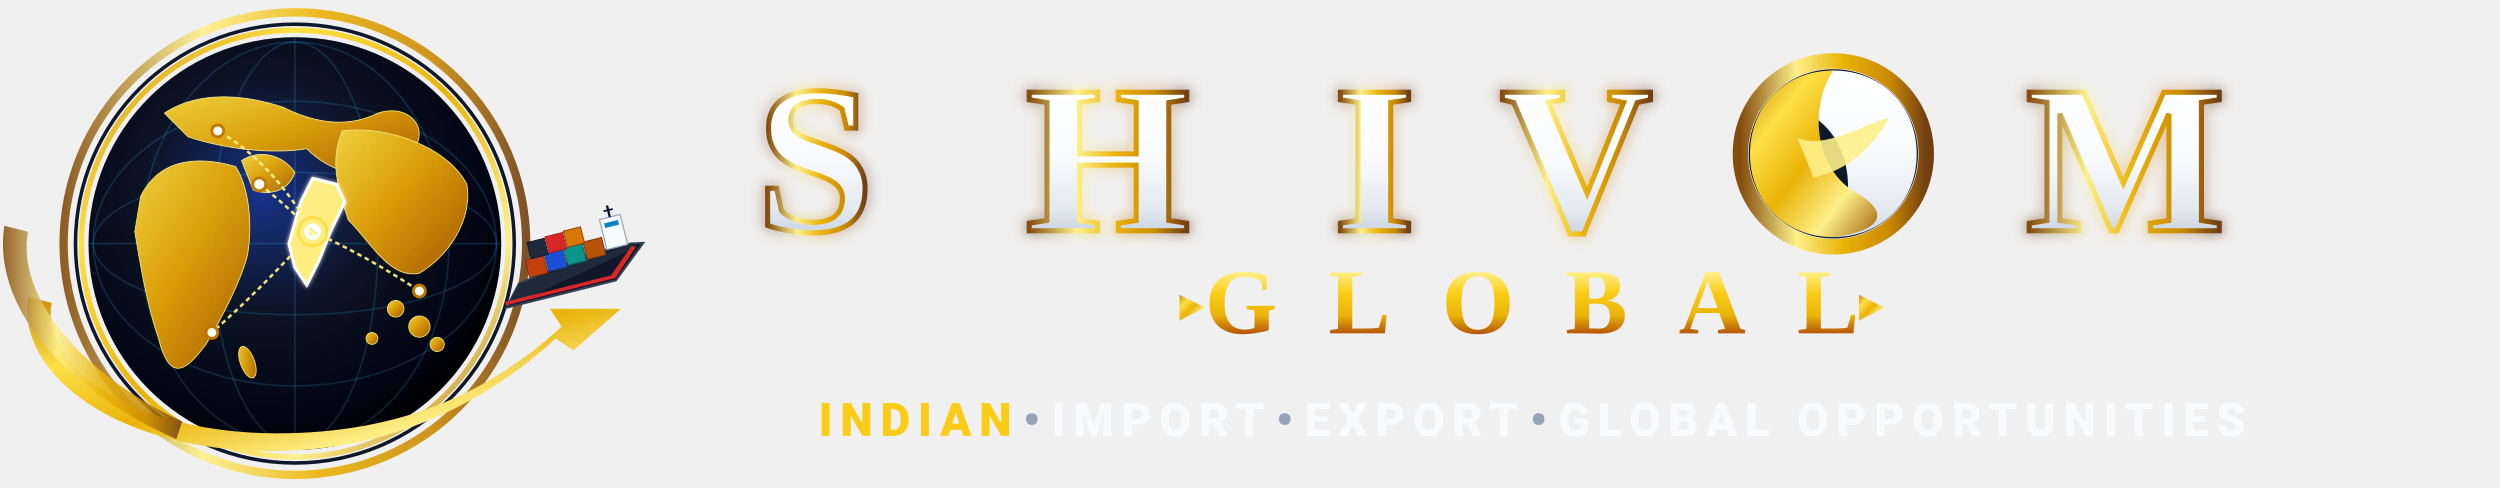
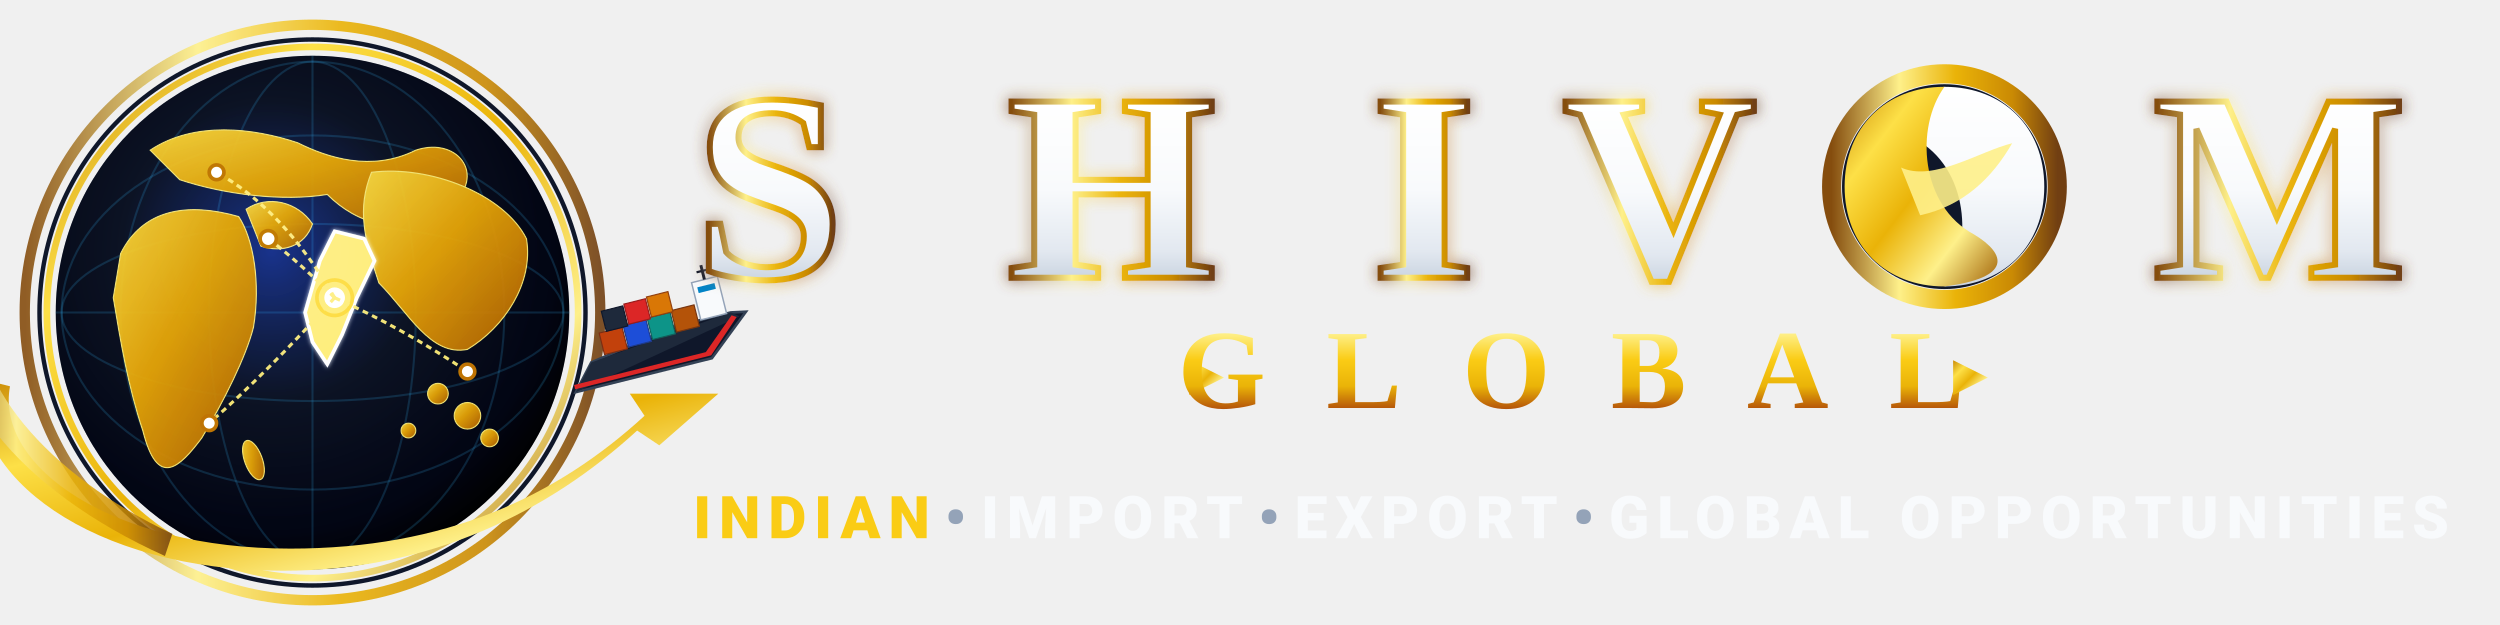
- <svg xmlns="http://www.w3.org/2000/svg" viewBox="0 0 390 76" width="100%" height="100%">
+ <svg xmlns="http://www.w3.org/2000/svg" viewBox="0 0 288 72" width="100%" height="100%">
  <defs>
    <linearGradient id="goldLinear" x1="0%" y1="0%" x2="100%" y2="100%">
      <stop offset="0%" stop-color="#CA8A04" />
      <stop offset="25%" stop-color="#FDE047" />
      <stop offset="50%" stop-color="#EAB308" />
      <stop offset="75%" stop-color="#FEF08A" />
      <stop offset="100%" stop-color="#A16207" />
    </linearGradient>
    <linearGradient id="goldSheen" x1="0%" y1="50%" x2="100%" y2="50%">
      <stop offset="0%" stop-color="#854D0E" />
      <stop offset="30%" stop-color="#FEF08A" />
      <stop offset="55%" stop-color="#EAB308" />
      <stop offset="80%" stop-color="#CA8A04" />
      <stop offset="100%" stop-color="#713F12" />
    </linearGradient>
    <linearGradient id="goldTextGrad" x1="0%" y1="0%" x2="0%" y2="100%">
      <stop offset="0%" stop-color="#FEF08A" />
      <stop offset="35%" stop-color="#FACC15" />
      <stop offset="70%" stop-color="#EAB308" />
      <stop offset="100%" stop-color="#B45309" />
    </linearGradient>
    <radialGradient id="globeRadial" cx="42%" cy="38%" r="65%">
      <stop offset="0%" stop-color="#1E3A8A" />
      <stop offset="45%" stop-color="#0F172A" />
      <stop offset="85%" stop-color="#020617" />
      <stop offset="100%" stop-color="#000000" />
    </radialGradient>
    <linearGradient id="silverTextGrad" x1="0%" y1="0%" x2="0%" y2="100%">
      <stop offset="0%" stop-color="#FFFFFF" />
      <stop offset="50%" stop-color="#F8FAFC" />
      <stop offset="85%" stop-color="#E2E8F0" />
      <stop offset="100%" stop-color="#CBD5E1" />
    </linearGradient>
    <linearGradient id="continentGold" x1="0%" y1="0%" x2="100%" y2="100%">
      <stop offset="0%" stop-color="#FDE047" />
      <stop offset="45%" stop-color="#EAB308" />
      <stop offset="85%" stop-color="#CA8A04" />
      <stop offset="100%" stop-color="#9A3412" />
    </linearGradient>
    <filter id="glowSubtle" x="-20%" y="-20%" width="140%" height="140%">
-       <feGaussianBlur stdDeviation="1" result="blur" />
+       <feGaussianBlur stdDeviation="0.8" result="blur" />
      <feComposite in="SourceGraphic" in2="blur" operator="over" />
    </filter>
    <filter id="indiaBeaconGlow" x="-50%" y="-50%" width="200%" height="200%">
-       <feGaussianBlur in="SourceGraphic" stdDeviation="2" result="blur" />
+       <feGaussianBlur in="SourceGraphic" stdDeviation="1.5" result="blur" />
      <feMerge>
        <feMergeNode in="blur" />
        <feMergeNode in="SourceGraphic" />
      </feMerge>
    </filter>
  </defs>
-   <g id="brand-emblem" transform="translate(46, 38) scale(0.185)">
+   <g id="brand-emblem" transform="translate(36, 36) scale(0.17)">
    <circle cx="0" cy="0" r="195" fill="none" stroke="url(#goldSheen)" stroke-width="7" opacity="0.9" />
    <circle cx="0" cy="0" r="185" fill="none" stroke="#0F172A" stroke-width="3" />
    <circle cx="0" cy="0" r="180" fill="none" stroke="url(#goldLinear)" stroke-width="4.5" />
    <circle cx="0" cy="0" r="174" fill="url(#globeRadial)" />
    <g stroke="#38BDF8" stroke-opacity="0.22" stroke-width="1.4" fill="none">
      <ellipse cx="0" cy="0" rx="170" ry="60" />
      <ellipse cx="0" cy="0" rx="170" ry="120" />
      <ellipse cx="0" cy="0" rx="70" ry="170" />
      <ellipse cx="0" cy="0" rx="130" ry="170" />
      <line x1="-174" y1="0" x2="174" y2="0" />
      <line x1="0" y1="-174" x2="0" y2="174" />
    </g>
    <g fill="url(#continentGold)" opacity="0.95" stroke="#FEF08A" stroke-width="0.8">
      <path d="M-130,-40 C-115,-70 -85,-75 -50,-65 C-40,-50 -35,-20 -40,10 C-45,30 -60,60 -75,85 C-90,105 -105,120 -115,80 C-125,50 -130,20 -135,-10 Z" />
      <path d="M-45,-70 C-30,-80 -10,-75 0,-60 C-5,-45 -20,-40 -35,-45 Z" />
      <path d="M-110,-110 C-80,-130 -40,-125 -10,-115 C10,-105 40,-95 70,-110 C100,-120 120,-90 90,-70 C60,-50 30,-60 10,-80 C-20,-75 -60,-80 -90,-90 Z" />
      <path d="M40,-95 C80,-100 130,-80 145,-50 C150,-20 130,10 105,25 C80,30 65,0 45,-20 C35,-50 30,-70 40,-95 Z" />
      <circle cx="85" cy="55" r="7" />
      <circle cx="105" cy="70" r="9" />
      <circle cx="120" cy="85" r="6" />
      <circle cx="65" cy="80" r="5" />
      <ellipse cx="-40" cy="100" rx="6" ry="14" transform="rotate(-20 -40 100)" />
    </g>
    <g filter="url(#indiaBeaconGlow)">
      <path d="M15,-55 L35,-50 L42,-35 L30,-10 L20,15 L10,35 L0,20 L-5,0 L5,-35 Z" fill="#FEF08A" stroke="#FFFFFF" stroke-width="2.5" />
      <circle cx="15" cy="-10" r="7" fill="#FFFFFF" />
      <circle cx="15" cy="-10" r="12" fill="none" stroke="#FDE047" stroke-width="2.5" opacity="0.9" />
    </g>
    <g fill="none" stroke="#FEF08A" stroke-width="2.2" stroke-dasharray="4,3" opacity="0.95">
      <path d="M15,-10 Q-10,-35 -30,-50" />
      <path d="M15,-10 Q-20,-70 -65,-95" />
      <path d="M15,-10 Q-30,40 -70,75" />
      <path d="M15,-10 Q60,10 105,40" />
    </g>
    <g fill="#FFFFFF" stroke="#CA8A04" stroke-width="2.5">
      <circle cx="-30" cy="-50" r="5.5" />
      <circle cx="-65" cy="-95" r="5" />
      <circle cx="-70" cy="75" r="5" />
      <circle cx="105" cy="40" r="5" />
    </g>
    <circle cx="0" cy="0" r="174" fill="url(#globeRadial)" opacity="0.22" style="mix-blend-mode: overlay;" />
    <path d="M-225,45 C-235,110 -150,175 -20,175 C80,175 160,135 220,80 L235,90 L275,55 L215,55 L225,70 C165,125 90,160 -15,160 C-135,160 -215,105 -205,50 Z" fill="url(#goldLinear)" />
    <path d="M-245,-15 C-255,50 -200,120 -100,165 L-95,150 C-180,110 -235,45 -225,-10 Z" fill="url(#goldSheen)" opacity="0.85" />
    <g transform="translate(170, 20) rotate(-14)">
      <path d="M0,35 L95,35 L125,10 L115,8 L75,8 L15,18 Z" fill="#0F172A" stroke="#334155" stroke-width="1.8" />
      <path d="M15,18 L115,8 L120,12 L0,35 Z" fill="#1E293B" />
      <path d="M0,33 L95,33 L118,12 L115,10 L92,30 L0,30 Z" fill="#DC2626" />
      <rect x="25" y="0" width="16" height="15" fill="#C2410C" stroke="#7C2D12" stroke-width="0.8" />
      <rect x="42" y="-1" width="16" height="15" fill="#1D4ED8" stroke="#1E3A8A" stroke-width="0.8" />
      <rect x="59" y="-2" width="16" height="15" fill="#0D9488" stroke="#115E59" stroke-width="0.8" />
      <rect x="76" y="-3" width="16" height="15" fill="#B45309" stroke="#78350F" stroke-width="0.8" />
      <rect x="30" y="-14" width="15" height="14" fill="#1E293B" stroke="#0F172A" stroke-width="0.8" />
      <rect x="46" y="-15" width="15" height="14" fill="#DC2626" stroke="#991B1B" stroke-width="0.8" />
      <rect x="62" y="-16" width="15" height="14" fill="#D97706" stroke="#92400E" stroke-width="0.8" />
      <rect x="94" y="-18" width="18" height="26" fill="#F8FAFC" stroke="#94A3B8" stroke-width="1" />
      <rect x="97" y="-14" width="12" height="4" fill="#0284C7" />
      <line x1="103" y1="-18" x2="103" y2="-28" stroke="#0F172A" stroke-width="2" />
      <line x1="99" y1="-24" x2="107" y2="-24" stroke="#0F172A" stroke-width="1.5" />
    </g>
  </g>
-   <g id="brand-wordmark" transform="translate(104, 0)">
-     <text x="14" y="36" font-family="'Cinzel', 'Playfair Display', 'Times New Roman', 'Georgia', serif" font-size="33" font-weight="900" fill="url(#silverTextGrad)" stroke="url(#goldSheen)" stroke-width="0.8" filter="url(#glowSubtle)">S</text>
-     <text x="56" y="36" font-family="'Cinzel', 'Playfair Display', 'Times New Roman', 'Georgia', serif" font-size="33" font-weight="900" fill="url(#silverTextGrad)" stroke="url(#goldSheen)" stroke-width="0.8" filter="url(#glowSubtle)">H</text>
-     <text x="104" y="36" font-family="'Cinzel', 'Playfair Display', 'Times New Roman', 'Georgia', serif" font-size="33" font-weight="900" fill="url(#silverTextGrad)" stroke="url(#goldSheen)" stroke-width="0.8" filter="url(#glowSubtle)">I</text>
-     <text x="130" y="36" font-family="'Cinzel', 'Playfair Display', 'Times New Roman', 'Georgia', serif" font-size="33" font-weight="900" fill="url(#silverTextGrad)" stroke="url(#goldSheen)" stroke-width="0.8" filter="url(#glowSubtle)">V</text>
-     <g transform="translate(182, 24)">
-       <circle cx="0" cy="0" r="14.5" fill="none" stroke="url(#goldSheen)" stroke-width="2.4" />
-       <circle cx="0" cy="0" r="13.2" fill="#0F172A" />
-       <path d="M0,-13 C7.5,-13 13,-7.5 13,0 C13,7.5 7.5,13 0,13 C3.8,7.5 3.1,-2.5 -3.8,-6.2 C-8.1,-8.7 -8.7,-11.8 0,-13 Z" fill="url(#silverTextGrad)" />
-       <path d="M0,13 C-7.5,13 -13,7.5 -13,0 C-13,-7.5 -7.5,-13 0,-13 C-3.8,-7.5 -3.1,2.5 3.8,6.2 C8.1,8.7 8.7,11.8 0,13 Z" fill="url(#goldLinear)" />
-       <path d="M-5.6,-2.5 C-1.5,-0.6 4.6,-4.6 8.7,-5.6 C6.2,-1.2 2.5,2.5 -3.1,3.7 Z" fill="#FEF08A" opacity="0.9" />
+   <g id="brand-wordmark" transform="translate(80, 0)">
+     <text x="0" y="32" font-family="'Cinzel', 'Playfair Display', 'Times New Roman', 'Georgia', serif" font-size="31" font-weight="900" fill="url(#silverTextGrad)" stroke="url(#goldSheen)" stroke-width="0.7" filter="url(#glowSubtle)">S</text>
+     <text x="36" y="32" font-family="'Cinzel', 'Playfair Display', 'Times New Roman', 'Georgia', serif" font-size="31" font-weight="900" fill="url(#silverTextGrad)" stroke="url(#goldSheen)" stroke-width="0.7" filter="url(#glowSubtle)">H</text>
+     <text x="78" y="32" font-family="'Cinzel', 'Playfair Display', 'Times New Roman', 'Georgia', serif" font-size="31" font-weight="900" fill="url(#silverTextGrad)" stroke="url(#goldSheen)" stroke-width="0.7" filter="url(#glowSubtle)">I</text>
+     <text x="100" y="32" font-family="'Cinzel', 'Playfair Display', 'Times New Roman', 'Georgia', serif" font-size="31" font-weight="900" fill="url(#silverTextGrad)" stroke="url(#goldSheen)" stroke-width="0.7" filter="url(#glowSubtle)">V</text>
+     <g transform="translate(144, 21.5)">
+       <circle cx="0" cy="0" r="13" fill="none" stroke="url(#goldSheen)" stroke-width="2.2" />
+       <circle cx="0" cy="0" r="11.8" fill="#0F172A" />
+       <path d="M0,-11.5 C6.8,-11.5 11.5,-6.8 11.5,0 C11.5,6.8 6.8,11.5 0,11.5 C3.4,6.8 2.8,-2.2 -3.4,-5.5 C-7.2,-7.8 -7.8,-10.5 0,-11.5 Z" fill="url(#silverTextGrad)" />
+       <path d="M0,11.5 C-6.8,11.5 -11.5,6.8 -11.5,0 C-11.5,-6.8 -6.8,-11.5 0,-11.5 C-3.4,-6.8 -2.8,2.2 3.4,5.5 C7.2,7.8 7.8,10.5 0,11.5 Z" fill="url(#goldLinear)" />
+       <path d="M-5,-2.2 C-1.3,-0.5 4.1,-4.1 7.8,-5 C5.5,-1 2.2,2.2 -2.8,3.3 Z" fill="#FEF08A" opacity="0.9" />
    </g>
-     <text x="212" y="36" font-family="'Cinzel', 'Playfair Display', 'Times New Roman', 'Georgia', serif" font-size="33" font-weight="900" fill="url(#silverTextGrad)" stroke="url(#goldSheen)" stroke-width="0.8" filter="url(#glowSubtle)">M</text>
-     <g transform="translate(0, 52)">
-       <line x1="16" y1="-4" x2="80" y2="-4" stroke="url(#goldSheen)" stroke-width="1.4" />
-       <polygon points="80,-6 84,-4 80,-2" fill="url(#goldLinear)" />
-       <text x="135" y="0" text-anchor="middle" font-family="'Trajan Pro', 'Cinzel', 'Times New Roman', serif" font-size="14.5" font-weight="800" fill="url(#goldTextGrad)" letter-spacing="8">GLOBAL</text>
-       <polygon points="186,-6 190,-4 186,-2" fill="url(#goldLinear)" />
-       <line x1="190" y1="-4" x2="254" y2="-4" stroke="url(#goldSheen)" stroke-width="1.4" />
+     <text x="168" y="32" font-family="'Cinzel', 'Playfair Display', 'Times New Roman', 'Georgia', serif" font-size="31" font-weight="900" fill="url(#silverTextGrad)" stroke="url(#goldSheen)" stroke-width="0.7" filter="url(#glowSubtle)">M</text>
+     <g transform="translate(101, 47)">
+       <line x1="-96" y1="-3.5" x2="-44" y2="-3.5" stroke="url(#goldSheen)" stroke-width="1.2" />
+       <polygon points="-44,-5.5 -40,-3.5 -44,-1.5" fill="url(#goldLinear)" />
+       <text x="0" y="0" text-anchor="middle" font-family="'Trajan Pro', 'Cinzel', 'Times New Roman', serif" font-size="13" font-weight="800" fill="url(#goldTextGrad)" letter-spacing="7">GLOBAL</text>
+       <polygon points="44,-5.5 48,-3.5 44,-1.5" fill="url(#goldLinear)" />
+       <line x1="48" y1="-3.5" x2="100" y2="-3.5" stroke="url(#goldSheen)" stroke-width="1.2" />
    </g>
-     <g transform="translate(0, 68)" font-family="-apple-system, BlinkMacSystemFont, 'Segoe UI', Roboto, sans-serif" font-size="7.2" font-weight="800" letter-spacing="1.2">
-       <text x="135" y="0" text-anchor="middle">
+     <g transform="translate(101, 62)" font-family="-apple-system, BlinkMacSystemFont, 'Segoe UI', Roboto, sans-serif" font-size="6.8" font-weight="800" letter-spacing="0.9">
+       <text x="0" y="0" text-anchor="middle">
        <tspan fill="#FACC15">INDIAN</tspan>
        <tspan fill="#94A3B8">  •  </tspan>
        <tspan fill="#F8FAFC">IMPORT</tspan>
        <tspan fill="#94A3B8">  •  </tspan>
        <tspan fill="#F8FAFC">EXPORT</tspan>
        <tspan fill="#94A3B8">  •  </tspan>
        <tspan fill="#F8FAFC">GLOBAL OPPORTUNITIES</tspan>
      </text>
    </g>
  </g>
</svg>
